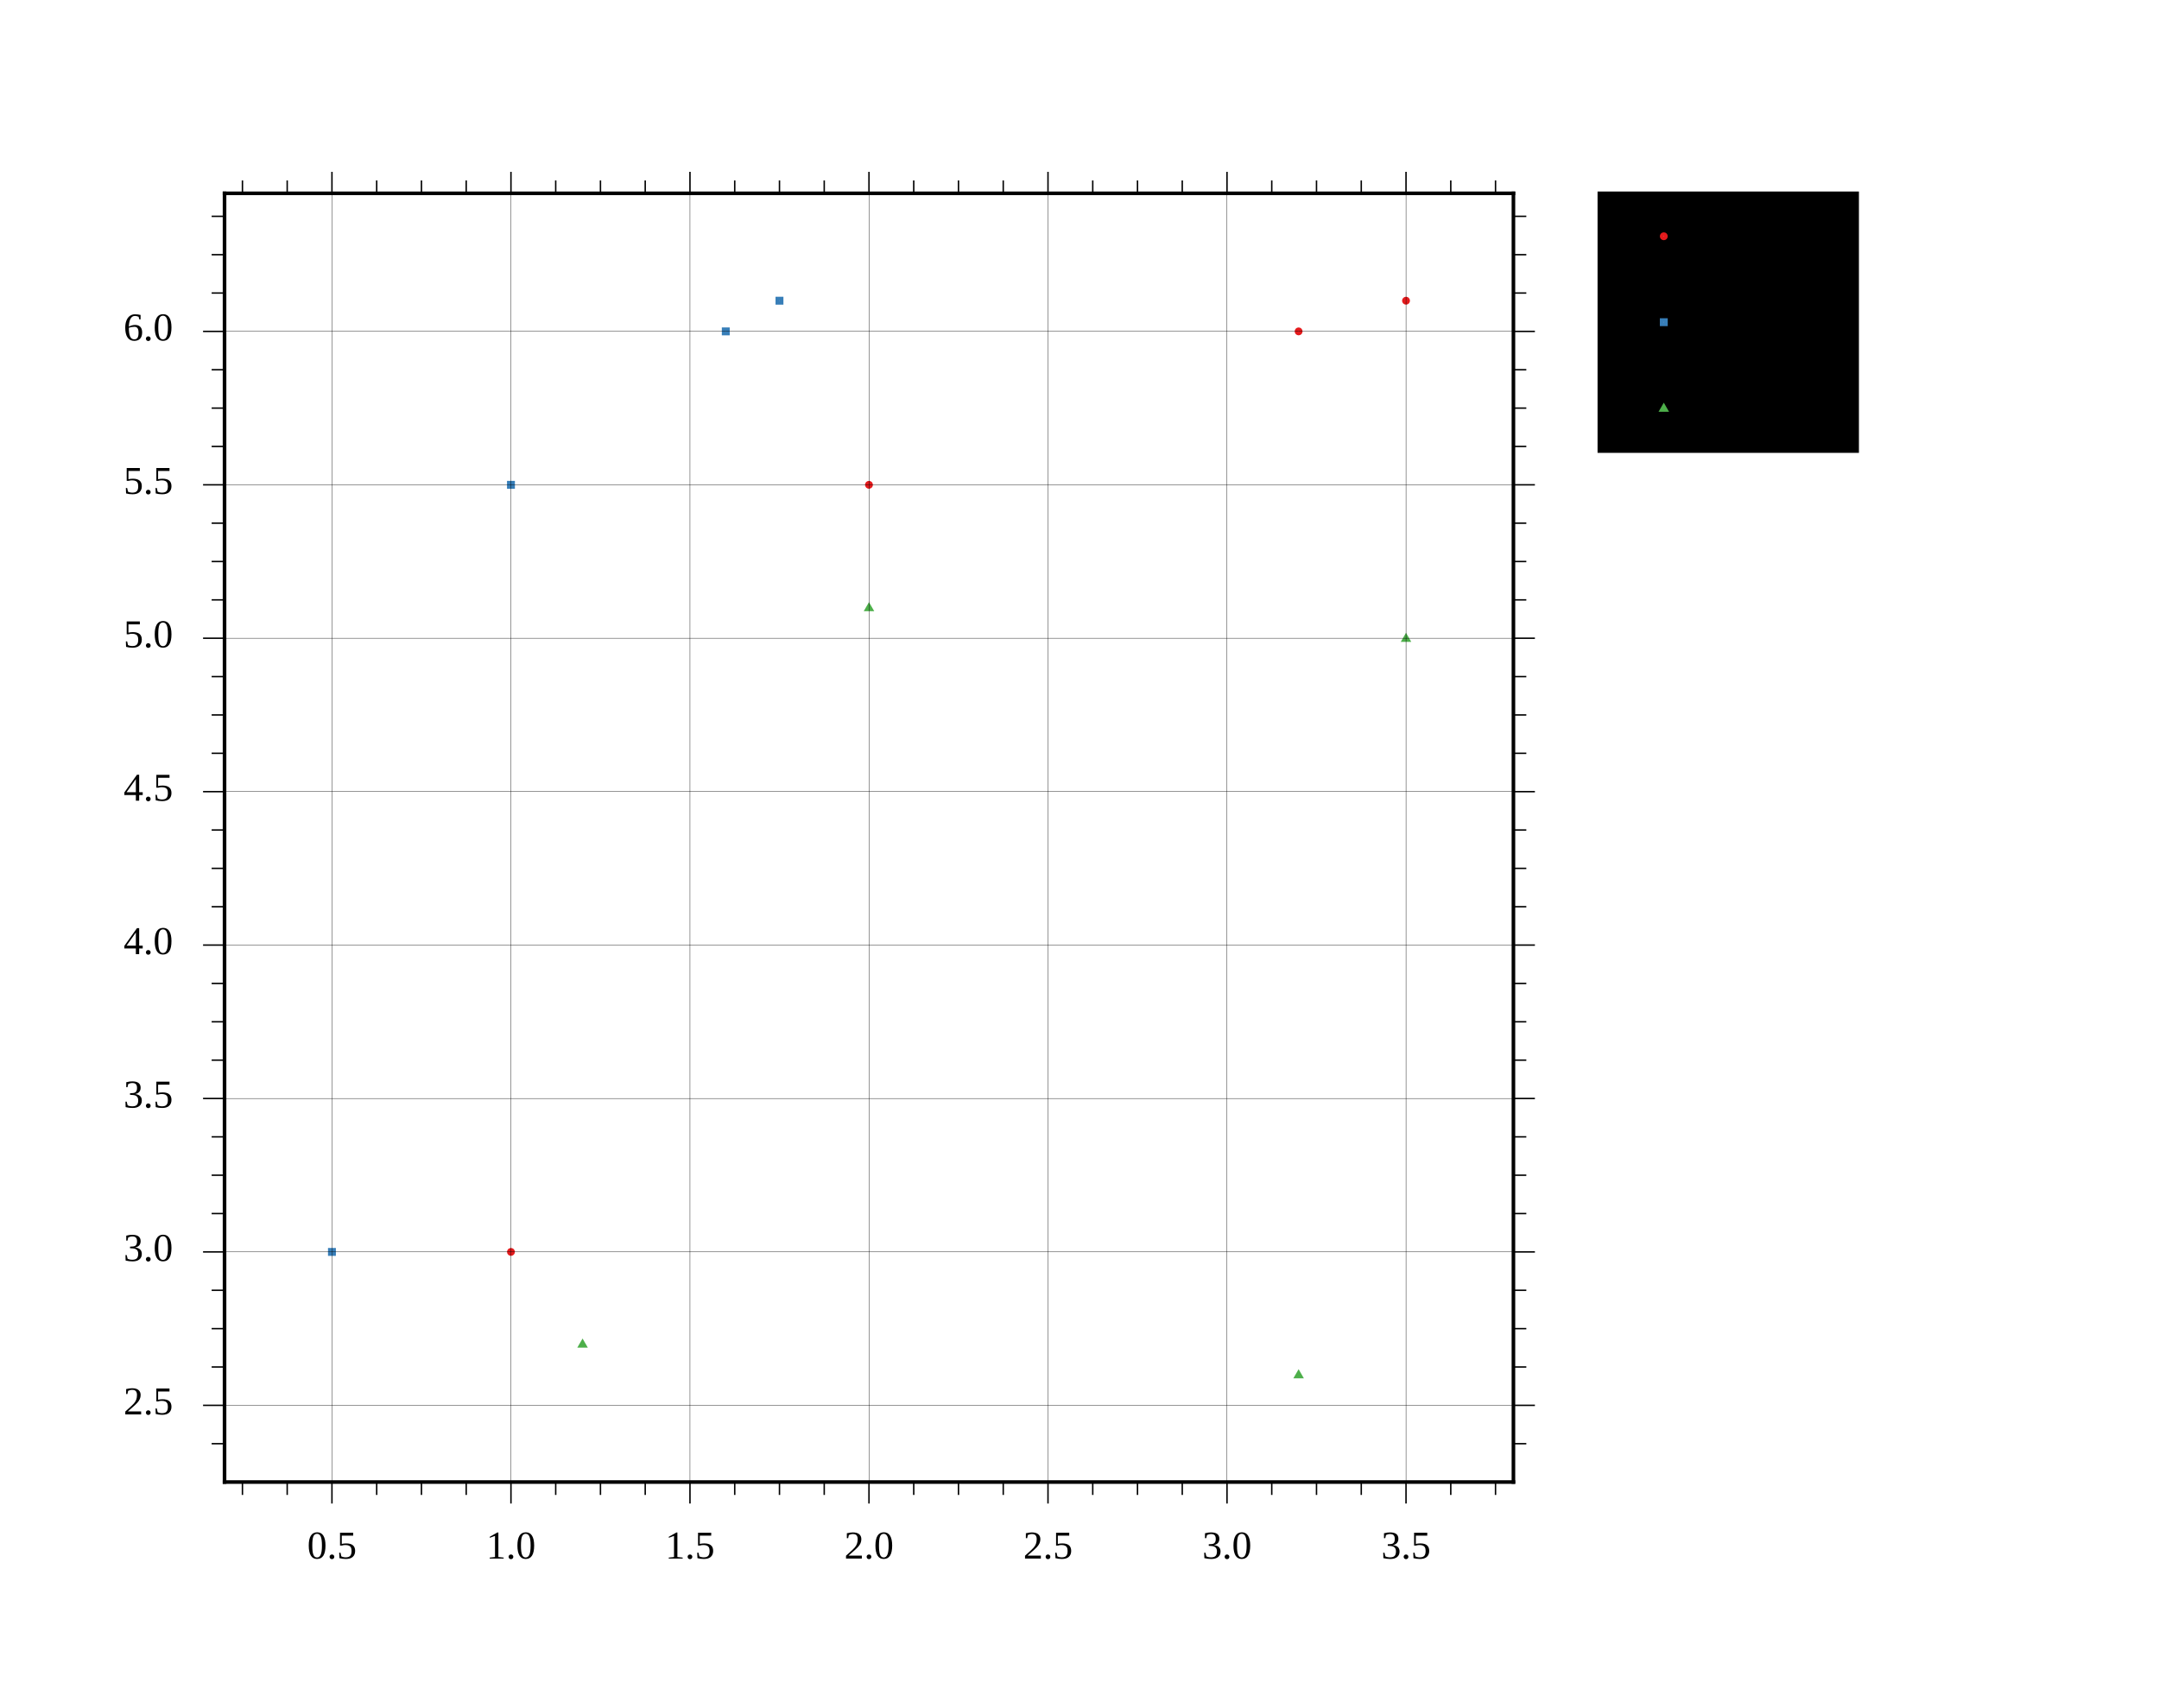
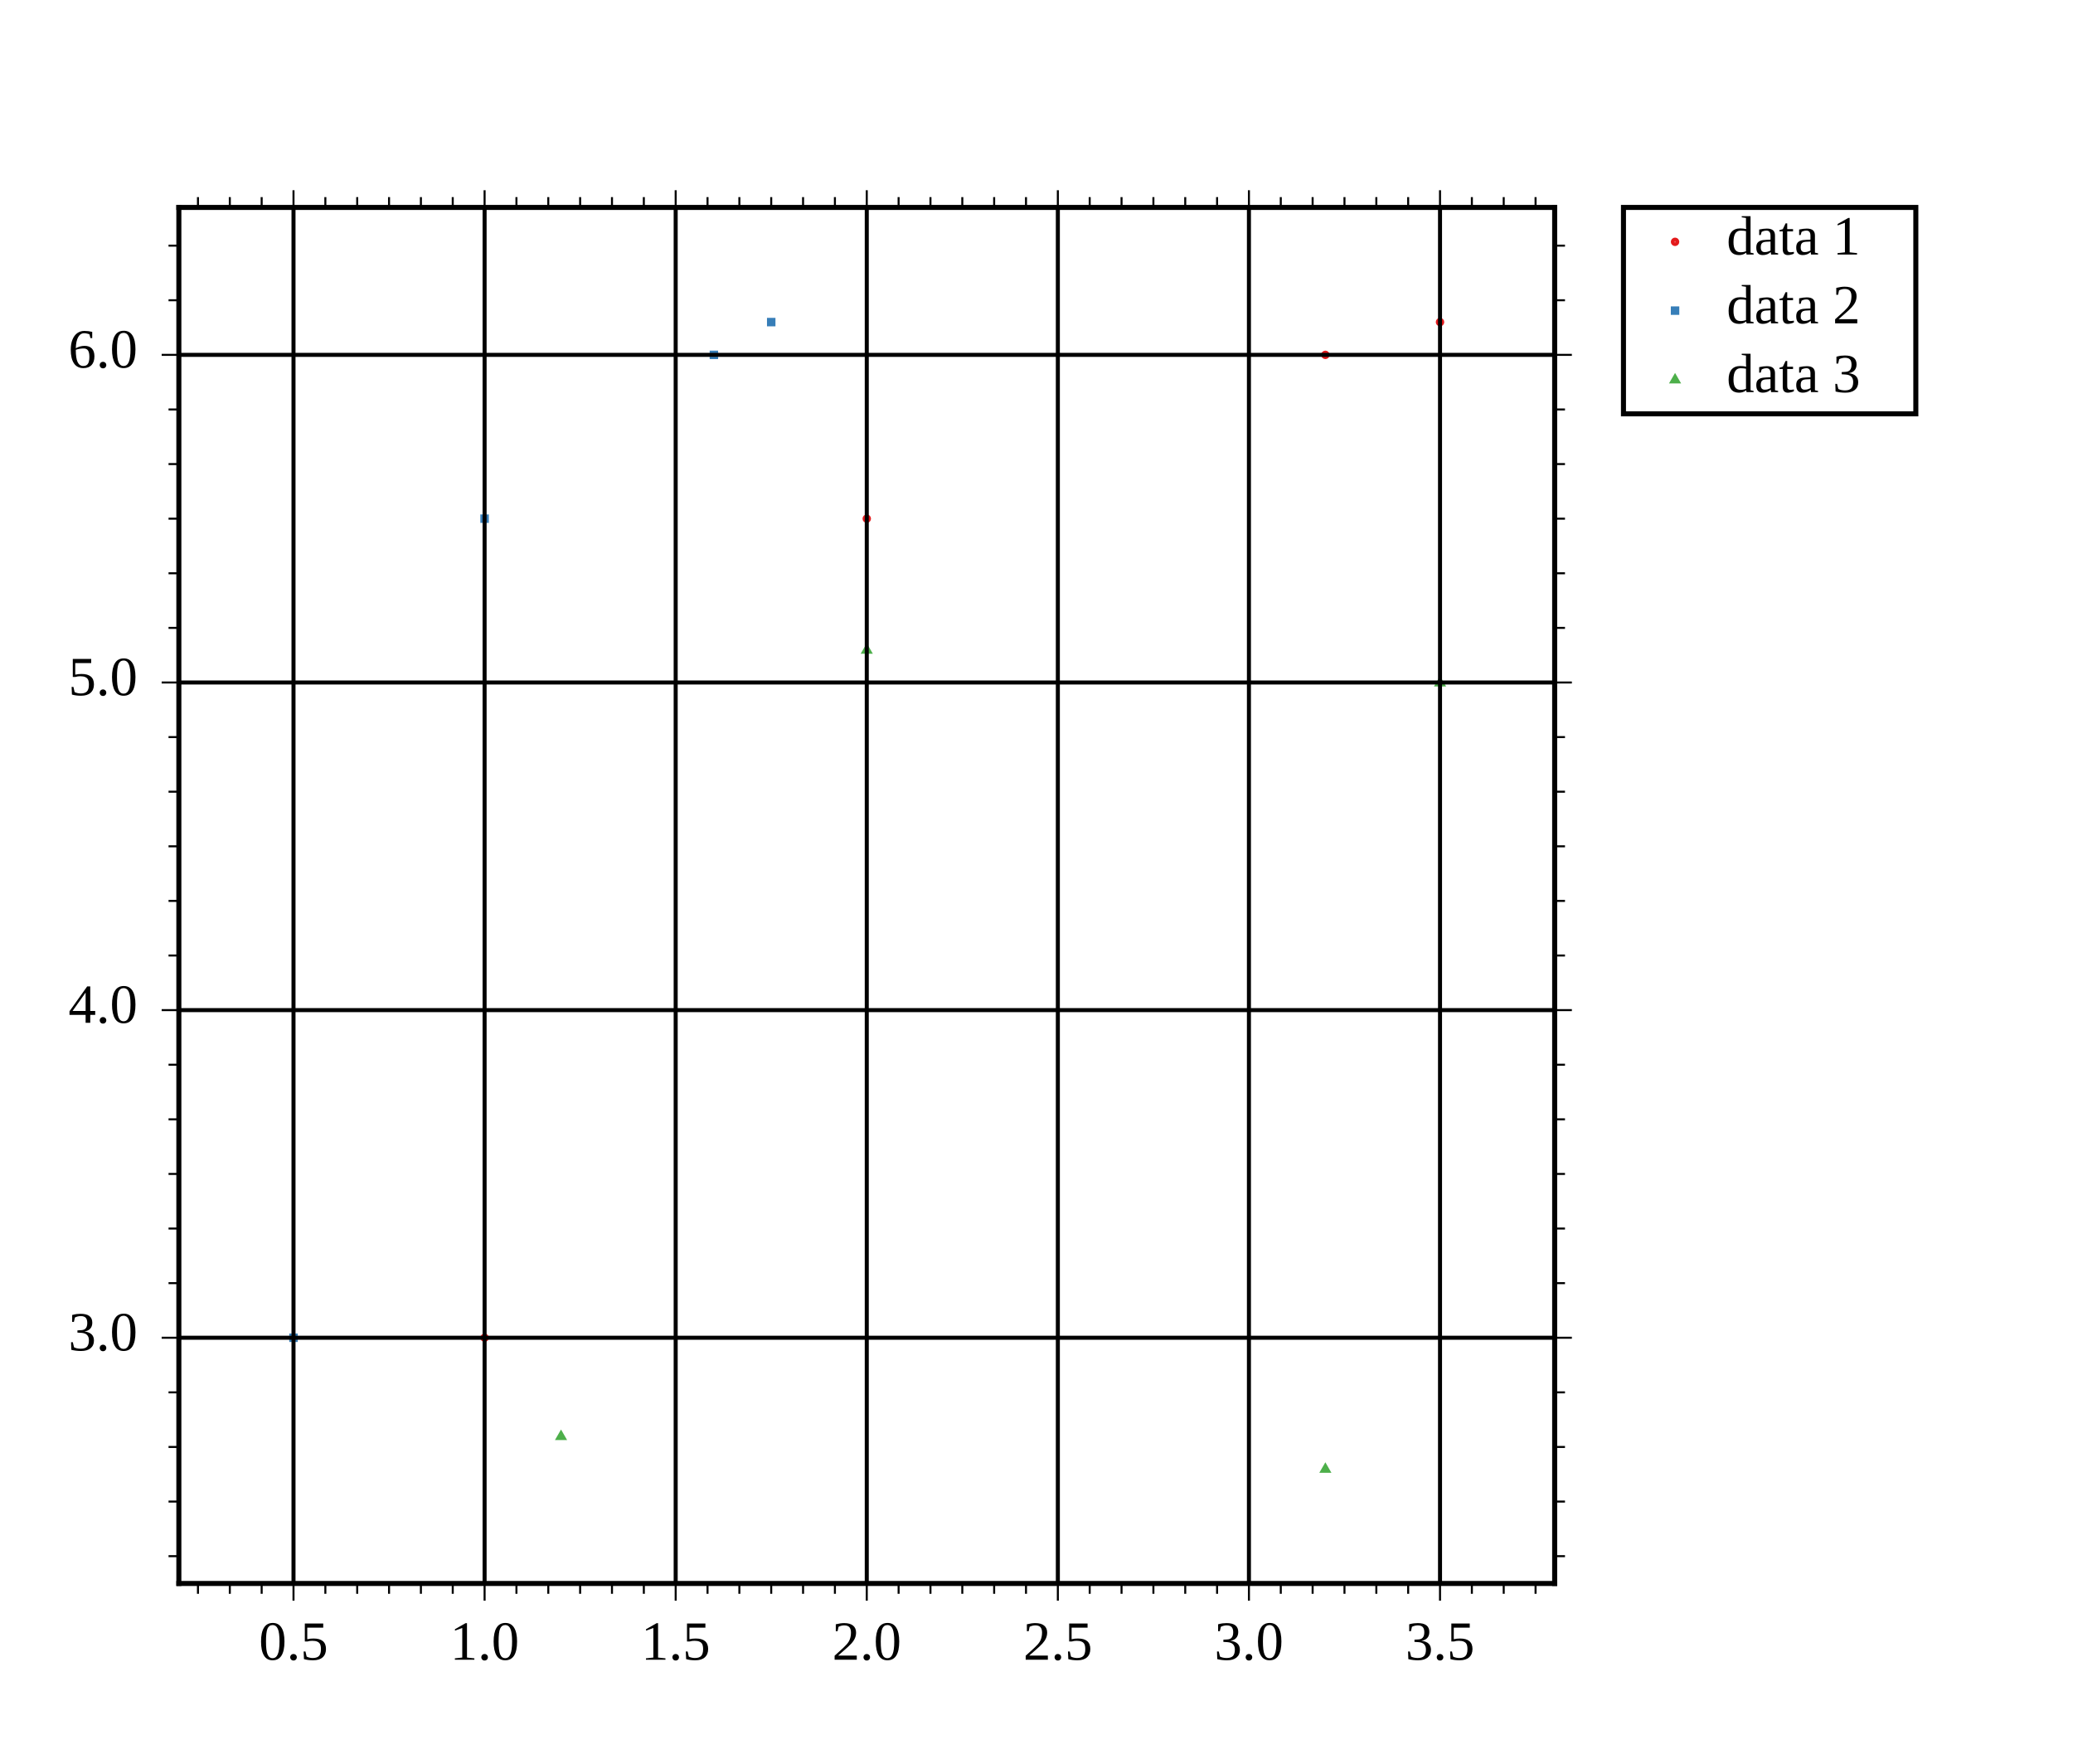
- <svg xmlns="http://www.w3.org/2000/svg" height="474.502" stroke-opacity="1" viewBox="0 0 600 475" font-size="1" width="600" stroke="rgb(0,0,0)" version="1.1">
+ <svg xmlns="http://www.w3.org/2000/svg" height="350" stroke-opacity="1" viewBox="0 0 412 350" font-size="1" width="411.523" stroke="rgb(0,0,0)" version="1.1">
  <defs />
  <g stroke-opacity="1.0" fill-opacity="1.0" stroke="rgb(77,175,74)" stroke-width="1.0" fill="rgb(114,185,112)">
-     <path d="M 391.434,178.093 l -0.598,-1.035 l -0.598,1.035 Z" />
-   </g>
-   <g stroke-opacity="1.0" fill-opacity="1.0" stroke="rgb(77,175,74)" stroke-width="1.0" fill="rgb(114,185,112)">
-     <path d="M 361.554,382.988 l -0.598,-1.035 l -0.598,1.035 Z" />
-   </g>
-   <g stroke-opacity="1.0" fill-opacity="1.0" stroke="rgb(77,175,74)" stroke-width="1.0" fill="rgb(114,185,112)">
-     <path d="M 242.032,169.556 l -0.598,-1.035 l -0.598,1.035 Z" />
-   </g>
-   <g stroke-opacity="1.0" fill-opacity="1.0" stroke="rgb(77,175,74)" stroke-width="1.0" fill="rgb(114,185,112)">
-     <path d="M 162.351,374.45 l -0.598,-1.035 l -0.598,1.035 Z" />
-   </g>
-   <g stroke-opacity="1.0" fill-opacity="1.0" stroke="rgb(55,126,184)" stroke-width="1.0" fill="rgb(103,146,193)">
-     <path d="M 217.131,84.263 l -0,-1.195 h -1.195 l -0,1.195 Z" />
-   </g>
-   <g stroke-opacity="1.0" fill-opacity="1.0" stroke="rgb(55,126,184)" stroke-width="1.0" fill="rgb(103,146,193)">
-     <path d="M 202.191,92.8 l -0,-1.195 h -1.195 l -0,1.195 Z" />
-   </g>
-   <g stroke-opacity="1.0" fill-opacity="1.0" stroke="rgb(55,126,184)" stroke-width="1.0" fill="rgb(103,146,193)">
-     <path d="M 142.43,135.487 l -0,-1.195 h -1.195 l -0,1.195 Z" />
-   </g>
-   <g stroke-opacity="1.0" fill-opacity="1.0" stroke="rgb(55,126,184)" stroke-width="1.0" fill="rgb(103,146,193)">
-     <path d="M 92.629,348.919 l -0,-1.195 h -1.195 l -0,1.195 Z" />
-   </g>
-   <g stroke-opacity="1.0" fill-opacity="1.0" stroke="rgb(228,26,28)" stroke-width="1.0" fill="rgb(231,93,93)">
-     <path d="M 391.434,83.665 c 0,-0.33 -0.268,-0.598 -0.598 -0.598c -0.33,-0 -0.598,0.268 -0.598 0.598c -0,0.33 0.268,0.598 0.598 0.598c 0.33,0 0.598,-0.268 0.598 -0.598Z" />
-   </g>
-   <g stroke-opacity="1.0" fill-opacity="1.0" stroke="rgb(228,26,28)" stroke-width="1.0" fill="rgb(231,93,93)">
-     <path d="M 361.554,92.203 c 0,-0.33 -0.268,-0.598 -0.598 -0.598c -0.33,-0 -0.598,0.268 -0.598 0.598c -0,0.33 0.268,0.598 0.598 0.598c 0.33,0 0.598,-0.268 0.598 -0.598Z" />
-   </g>
-   <g stroke-opacity="1.0" fill-opacity="1.0" stroke="rgb(228,26,28)" stroke-width="1.0" fill="rgb(231,93,93)">
-     <path d="M 242.032,134.889 c 0,-0.33 -0.268,-0.598 -0.598 -0.598c -0.33,-0 -0.598,0.268 -0.598 0.598c -0,0.33 0.268,0.598 0.598 0.598c 0.33,0 0.598,-0.268 0.598 -0.598Z" />
-   </g>
-   <g stroke-opacity="1.0" fill-opacity="1.0" stroke="rgb(228,26,28)" stroke-width="1.0" fill="rgb(231,93,93)">
-     <path d="M 142.43,348.321 c 0,-0.33 -0.268,-0.598 -0.598 -0.598c -0.33,-0 -0.598,0.268 -0.598 0.598c -0,0.33 0.268,0.598 0.598 0.598c 0.33,0 0.598,-0.268 0.598 -0.598Z" />
-   </g>
-   <g stroke-width="0.1">
-     <path d="M 62.151,391.007 h 358.566 M 62.151,348.321 h 358.566 M 62.151,305.635 h 358.566 M 62.151,262.948 h 358.566 M 62.151,220.262 h 358.566 M 62.151,177.575 h 358.566 M 62.151,134.889 h 358.566 M 62.151,92.203 h 358.566 " />
+     <defs>
+       <clipPath id="myClip1">
+         <path d="M 308.984,314.453 l -0,-273.438 h -273.438 l -0,273.438 Z" />
+       </clipPath>
+     </defs>
+     <g clip-path="url(#myClip1)">
+       <path d="M 286.54,135.713 l -0.342,-0.592 l -0.342,0.592 Z" />
+     </g>
+   </g>
+   <g stroke-opacity="1.0" fill-opacity="1.0" stroke="rgb(77,175,74)" stroke-width="1.0" fill="rgb(114,185,112)">
+     <defs>
+       <clipPath id="myClip2">
+         <path d="M 308.984,314.453 l -0,-273.438 h -273.438 l -0,273.438 Z" />
+       </clipPath>
+     </defs>
+     <g clip-path="url(#myClip2)">
+       <path d="M 263.753,291.963 l -0.342,-0.592 l -0.342,0.592 Z" />
+     </g>
+   </g>
+   <g stroke-opacity="1.0" fill-opacity="1.0" stroke="rgb(77,175,74)" stroke-width="1.0" fill="rgb(114,185,112)">
+     <defs>
+       <clipPath id="myClip3">
+         <path d="M 308.984,314.453 l -0,-273.438 h -273.438 l -0,273.438 Z" />
+       </clipPath>
+     </defs>
+     <g clip-path="url(#myClip3)">
+       <path d="M 172.607,129.202 l -0.342,-0.592 l -0.342,0.592 Z" />
+     </g>
+   </g>
+   <g stroke-opacity="1.0" fill-opacity="1.0" stroke="rgb(77,175,74)" stroke-width="1.0" fill="rgb(114,185,112)">
+     <defs>
+       <clipPath id="myClip4">
+         <path d="M 308.984,314.453 l -0,-273.438 h -273.438 l -0,273.438 Z" />
+       </clipPath>
+     </defs>
+     <g clip-path="url(#myClip4)">
+       <path d="M 111.844,285.452 l -0.342,-0.592 l -0.342,0.592 Z" />
+     </g>
+   </g>
+   <g stroke-opacity="1.0" fill-opacity="1.0" stroke="rgb(55,126,184)" stroke-width="1.0" fill="rgb(103,146,193)">
+     <defs>
+       <clipPath id="myClip5">
+         <path d="M 308.984,314.453 l -0,-273.438 h -273.438 l -0,273.438 Z" />
+       </clipPath>
+     </defs>
+     <g clip-path="url(#myClip5)">
+       <path d="M 153.619,64.144 l -0,-0.684 h -0.684 l -0,0.684 Z" />
+     </g>
+   </g>
+   <g stroke-opacity="1.0" fill-opacity="1.0" stroke="rgb(55,126,184)" stroke-width="1.0" fill="rgb(103,146,193)">
+     <defs>
+       <clipPath id="myClip6">
+         <path d="M 308.984,314.453 l -0,-273.438 h -273.438 l -0,273.438 Z" />
+       </clipPath>
+     </defs>
+     <g clip-path="url(#myClip6)">
+       <path d="M 142.226,70.654 l -0,-0.684 h -0.684 l -0,0.684 Z" />
+     </g>
+   </g>
+   <g stroke-opacity="1.0" fill-opacity="1.0" stroke="rgb(55,126,184)" stroke-width="1.0" fill="rgb(103,146,193)">
+     <defs>
+       <clipPath id="myClip7">
+         <path d="M 308.984,314.453 l -0,-273.438 h -273.438 l -0,273.438 Z" />
+       </clipPath>
+     </defs>
+     <g clip-path="url(#myClip7)">
+       <path d="M 96.653,103.206 l -0,-0.684 h -0.684 l -0,0.684 Z" />
+     </g>
+   </g>
+   <g stroke-opacity="1.0" fill-opacity="1.0" stroke="rgb(55,126,184)" stroke-width="1.0" fill="rgb(103,146,193)">
+     <defs>
+       <clipPath id="myClip8">
+         <path d="M 308.984,314.453 l -0,-273.438 h -273.438 l -0,273.438 Z" />
+       </clipPath>
+     </defs>
+     <g clip-path="url(#myClip8)">
+       <path d="M 58.675,265.967 l -0,-0.684 h -0.684 l -0,0.684 Z" />
+     </g>
+   </g>
+   <g stroke-opacity="1.0" fill-opacity="1.0" stroke="rgb(228,26,28)" stroke-width="1.0" fill="rgb(231,93,93)">
+     <defs>
+       <clipPath id="myClip9">
+         <path d="M 308.984,314.453 l -0,-273.438 h -273.438 l -0,273.438 Z" />
+       </clipPath>
+     </defs>
+     <g clip-path="url(#myClip9)">
+       <path d="M 286.54,63.802 c 0,-0.189 -0.153,-0.342 -0.342 -0.342c -0.189,-0 -0.342,0.153 -0.342 0.342c -0,0.189 0.153,0.342 0.342 0.342c 0.189,0 0.342,-0.153 0.342 -0.342Z" />
+     </g>
+   </g>
+   <g stroke-opacity="1.0" fill-opacity="1.0" stroke="rgb(228,26,28)" stroke-width="1.0" fill="rgb(231,93,93)">
+     <defs>
+       <clipPath id="myClip10">
+         <path d="M 308.984,314.453 l -0,-273.438 h -273.438 l -0,273.438 Z" />
+       </clipPath>
+     </defs>
+     <g clip-path="url(#myClip10)">
+       <path d="M 263.753,70.312 c 0,-0.189 -0.153,-0.342 -0.342 -0.342c -0.189,-0 -0.342,0.153 -0.342 0.342c -0,0.189 0.153,0.342 0.342 0.342c 0.189,0 0.342,-0.153 0.342 -0.342Z" />
+     </g>
+   </g>
+   <g stroke-opacity="1.0" fill-opacity="1.0" stroke="rgb(228,26,28)" stroke-width="1.0" fill="rgb(231,93,93)">
+     <defs>
+       <clipPath id="myClip11">
+         <path d="M 308.984,314.453 l -0,-273.438 h -273.438 l -0,273.438 Z" />
+       </clipPath>
+     </defs>
+     <g clip-path="url(#myClip11)">
+       <path d="M 172.607,102.865 c 0,-0.189 -0.153,-0.342 -0.342 -0.342c -0.189,-0 -0.342,0.153 -0.342 0.342c -0,0.189 0.153,0.342 0.342 0.342c 0.189,0 0.342,-0.153 0.342 -0.342Z" />
+     </g>
+   </g>
+   <g stroke-opacity="1.0" fill-opacity="1.0" stroke="rgb(228,26,28)" stroke-width="1.0" fill="rgb(231,93,93)">
+     <defs>
+       <clipPath id="myClip12">
+         <path d="M 308.984,314.453 l -0,-273.438 h -273.438 l -0,273.438 Z" />
+       </clipPath>
+     </defs>
+     <g clip-path="url(#myClip12)">
+       <path d="M 96.653,265.625 c 0,-0.189 -0.153,-0.342 -0.342 -0.342c -0.189,-0 -0.342,0.153 -0.342 0.342c -0,0.189 0.153,0.342 0.342 0.342c 0.189,0 0.342,-0.153 0.342 -0.342Z" />
+     </g>
+   </g>
+   <g stroke-width="0.8">
+     <path d="M 35.547,265.625 h 273.438 M 35.547,200.521 h 273.438 M 35.547,135.417 h 273.438 M 35.547,70.312 h 273.438 " />
  </g>
  <g stroke-linecap="square">
-     <path d="M 62.151,412.351 v -358.566 M 420.717,412.351 v -358.566 " />
-   </g>
-   <g stroke-width="0.4">
-     <path d="M 420.717,401.679 h 3.586 M 420.717,380.336 h 3.586 M 420.717,369.664 h 3.586 M 420.717,358.993 h 3.586 M 420.717,337.649 h 3.586 M 420.717,326.978 h 3.586 M 420.717,316.306 h 3.586 M 420.717,294.963 h 3.586 M 420.717,284.291 h 3.586 M 420.717,273.62 h 3.586 M 420.717,252.277 h 3.586 M 420.717,241.605 h 3.586 M 420.717,230.933 h 3.586 M 420.717,209.59 h 3.586 M 420.717,198.919 h 3.586 M 420.717,188.247 h 3.586 M 420.717,166.904 h 3.586 M 420.717,156.232 h 3.586 M 420.717,145.561 h 3.586 M 420.717,124.217 h 3.586 M 420.717,113.546 h 3.586 M 420.717,102.874 h 3.586 M 420.717,81.531 h 3.586 M 420.717,70.859 h 3.586 M 420.717,60.188 h 3.586 " />
-   </g>
-   <g stroke-width="0.4">
-     <path d="M 420.717,391.007 h 5.976 M 420.717,348.321 h 5.976 M 420.717,305.635 h 5.976 M 420.717,262.948 h 5.976 M 420.717,220.262 h 5.976 M 420.717,177.575 h 5.976 M 420.717,134.889 h 5.976 M 420.717,92.203 h 5.976 " />
-   </g>
-   <g stroke-width="0.4">
-     <path d="M 58.566,401.679 h 3.586 M 58.566,380.336 h 3.586 M 58.566,369.664 h 3.586 M 58.566,358.993 h 3.586 M 58.566,337.649 h 3.586 M 58.566,326.978 h 3.586 M 58.566,316.306 h 3.586 M 58.566,294.963 h 3.586 M 58.566,284.291 h 3.586 M 58.566,273.62 h 3.586 M 58.566,252.277 h 3.586 M 58.566,241.605 h 3.586 M 58.566,230.933 h 3.586 M 58.566,209.59 h 3.586 M 58.566,198.919 h 3.586 M 58.566,188.247 h 3.586 M 58.566,166.904 h 3.586 M 58.566,156.232 h 3.586 M 58.566,145.561 h 3.586 M 58.566,124.217 h 3.586 M 58.566,113.546 h 3.586 M 58.566,102.874 h 3.586 M 58.566,81.531 h 3.586 M 58.566,70.859 h 3.586 M 58.566,60.188 h 3.586 " />
-   </g>
-   <g stroke-width="0.4">
-     <path d="M 56.175,391.007 h 5.976 M 56.175,348.321 h 5.976 M 56.175,305.635 h 5.976 M 56.175,262.948 h 5.976 M 56.175,220.262 h 5.976 M 56.175,177.575 h 5.976 M 56.175,134.889 h 5.976 M 56.175,92.203 h 5.976 " />
-   </g>
-   <g fill-opacity="1.0" font-size="11.0px" fill="rgb(0,0,0)">
-     <text dominant-baseline="middle" transform="matrix(1,0,0,1,47.8088,92.2026)" stroke="none" text-anchor="end">6.0</text>
-   </g>
-   <g fill-opacity="1.0" font-size="11.0px" fill="rgb(0,0,0)">
-     <text dominant-baseline="middle" transform="matrix(1,0,0,1,47.8088,134.889)" stroke="none" text-anchor="end">5.5</text>
-   </g>
-   <g fill-opacity="1.0" font-size="11.0px" fill="rgb(0,0,0)">
-     <text dominant-baseline="middle" transform="matrix(1,0,0,1,47.8088,177.5754)" stroke="none" text-anchor="end">5.0</text>
-   </g>
-   <g fill-opacity="1.0" font-size="11.0px" fill="rgb(0,0,0)">
-     <text dominant-baseline="middle" transform="matrix(1,0,0,1,47.8088,220.2618)" stroke="none" text-anchor="end">4.5</text>
-   </g>
-   <g fill-opacity="1.0" font-size="11.0px" fill="rgb(0,0,0)">
-     <text dominant-baseline="middle" transform="matrix(1,0,0,1,47.8088,262.9482)" stroke="none" text-anchor="end">4.0</text>
-   </g>
-   <g fill-opacity="1.0" font-size="11.0px" fill="rgb(0,0,0)">
-     <text dominant-baseline="middle" transform="matrix(1,0,0,1,47.8088,305.6346)" stroke="none" text-anchor="end">3.5</text>
-   </g>
-   <g fill-opacity="1.0" font-size="11.0px" fill="rgb(0,0,0)">
-     <text dominant-baseline="middle" transform="matrix(1,0,0,1,47.8088,348.321)" stroke="none" text-anchor="end">3.0</text>
-   </g>
-   <g fill-opacity="1.0" font-size="11.0px" fill="rgb(0,0,0)">
-     <text dominant-baseline="middle" transform="matrix(1,0,0,1,47.8088,391.0074)" stroke="none" text-anchor="end">2.5</text>
-   </g>
-   <g stroke-width="0.1">
-     <path d="M 92.032,412.351 v -358.566 M 141.833,412.351 v -358.566 M 191.633,412.351 v -358.566 M 241.434,412.351 v -358.566 M 291.235,412.351 v -358.566 M 341.036,412.351 v -358.566 M 390.837,412.351 v -358.566 " />
+     <path d="M 35.547,314.453 v -273.438 M 308.984,314.453 v -273.438 " />
+   </g>
+   <g stroke-width="0.4">
+     <path d="M 308.984,309.028 h 2.051 M 308.984,298.177 h 2.051 M 308.984,287.326 h 2.051 M 308.984,276.476 h 2.051 M 308.984,254.774 h 2.051 M 308.984,243.924 h 2.051 M 308.984,233.073 h 2.051 M 308.984,222.222 h 2.051 M 308.984,211.371 h 2.051 M 308.984,189.67 h 2.051 M 308.984,178.819 h 2.051 M 308.984,167.969 h 2.051 M 308.984,157.118 h 2.051 M 308.984,146.267 h 2.051 M 308.984,124.566 h 2.051 M 308.984,113.715 h 2.051 M 308.984,102.865 h 2.051 M 308.984,92.014 h 2.051 M 308.984,81.163 h 2.051 M 308.984,59.462 h 2.051 M 308.984,48.611 h 2.051 " />
+   </g>
+   <g stroke-width="0.4">
+     <path d="M 308.984,265.625 h 3.418 M 308.984,200.521 h 3.418 M 308.984,135.417 h 3.418 M 308.984,70.312 h 3.418 " />
+   </g>
+   <g stroke-width="0.4">
+     <path d="M 33.496,309.028 h 2.051 M 33.496,298.177 h 2.051 M 33.496,287.326 h 2.051 M 33.496,276.476 h 2.051 M 33.496,254.774 h 2.051 M 33.496,243.924 h 2.051 M 33.496,233.073 h 2.051 M 33.496,222.222 h 2.051 M 33.496,211.371 h 2.051 M 33.496,189.67 h 2.051 M 33.496,178.819 h 2.051 M 33.496,167.969 h 2.051 M 33.496,157.118 h 2.051 M 33.496,146.267 h 2.051 M 33.496,124.566 h 2.051 M 33.496,113.715 h 2.051 M 33.496,102.865 h 2.051 M 33.496,92.014 h 2.051 M 33.496,81.163 h 2.051 M 33.496,59.462 h 2.051 M 33.496,48.611 h 2.051 " />
+   </g>
+   <g stroke-width="0.4">
+     <path d="M 32.129,265.625 h 3.418 M 32.129,200.521 h 3.418 M 32.129,135.417 h 3.418 M 32.129,70.312 h 3.418 " />
+   </g>
+   <g fill-opacity="1.0" font-size="11.0px" fill="rgb(0,0,0)">
+     <text dominant-baseline="middle" transform="matrix(1,0,0,1,27.3438,70.3125)" stroke="none" text-anchor="end">6.0</text>
+   </g>
+   <g fill-opacity="1.0" font-size="11.0px" fill="rgb(0,0,0)">
+     <text dominant-baseline="middle" transform="matrix(1,0,0,1,27.3438,135.4167)" stroke="none" text-anchor="end">5.0</text>
+   </g>
+   <g fill-opacity="1.0" font-size="11.0px" fill="rgb(0,0,0)">
+     <text dominant-baseline="middle" transform="matrix(1,0,0,1,27.3438,200.5208)" stroke="none" text-anchor="end">4.0</text>
+   </g>
+   <g fill-opacity="1.0" font-size="11.0px" fill="rgb(0,0,0)">
+     <text dominant-baseline="middle" transform="matrix(1,0,0,1,27.3438,265.625)" stroke="none" text-anchor="end">3.0</text>
+   </g>
+   <g stroke-width="0.8">
+     <path d="M 58.333,314.453 v -273.438 M 96.311,314.453 v -273.438 M 134.288,314.453 v -273.438 M 172.266,314.453 v -273.438 M 210.243,314.453 v -273.438 M 248.22,314.453 v -273.438 M 286.198,314.453 v -273.438 " />
  </g>
  <g stroke-linecap="square">
-     <path d="M 62.151,412.351 h 358.566 M 62.151,53.785 h 358.566 " />
-   </g>
-   <g stroke-width="0.4">
-     <path d="M 67.132,53.785 v -3.586 M 79.582,53.785 v -3.586 M 104.482,53.785 v -3.586 M 116.932,53.785 v -3.586 M 129.382,53.785 v -3.586 M 154.283,53.785 v -3.586 M 166.733,53.785 v -3.586 M 179.183,53.785 v -3.586 M 204.084,53.785 v -3.586 M 216.534,53.785 v -3.586 M 228.984,53.785 v -3.586 M 253.885,53.785 v -3.586 M 266.335,53.785 v -3.586 M 278.785,53.785 v -3.586 M 303.685,53.785 v -3.586 M 316.135,53.785 v -3.586 M 328.586,53.785 v -3.586 M 353.486,53.785 v -3.586 M 365.936,53.785 v -3.586 M 378.387,53.785 v -3.586 M 403.287,53.785 v -3.586 M 415.737,53.785 v -3.586 " />
-   </g>
-   <g stroke-width="0.4">
-     <path d="M 92.032,53.785 v -5.976 M 141.833,53.785 v -5.976 M 191.633,53.785 v -5.976 M 241.434,53.785 v -5.976 M 291.235,53.785 v -5.976 M 341.036,53.785 v -5.976 M 390.837,53.785 v -5.976 " />
-   </g>
-   <g stroke-width="0.4">
-     <path d="M 67.132,415.936 v -3.586 M 79.582,415.936 v -3.586 M 104.482,415.936 v -3.586 M 116.932,415.936 v -3.586 M 129.382,415.936 v -3.586 M 154.283,415.936 v -3.586 M 166.733,415.936 v -3.586 M 179.183,415.936 v -3.586 M 204.084,415.936 v -3.586 M 216.534,415.936 v -3.586 M 228.984,415.936 v -3.586 M 253.885,415.936 v -3.586 M 266.335,415.936 v -3.586 M 278.785,415.936 v -3.586 M 303.685,415.936 v -3.586 M 316.135,415.936 v -3.586 M 328.586,415.936 v -3.586 M 353.486,415.936 v -3.586 M 365.936,415.936 v -3.586 M 378.387,415.936 v -3.586 M 403.287,415.936 v -3.586 M 415.737,415.936 v -3.586 " />
-   </g>
-   <g stroke-width="0.4">
-     <path d="M 92.032,418.327 v -5.976 M 141.833,418.327 v -5.976 M 191.633,418.327 v -5.976 M 241.434,418.327 v -5.976 M 291.235,418.327 v -5.976 M 341.036,418.327 v -5.976 M 390.837,418.327 v -5.976 " />
-   </g>
-   <g fill-opacity="1.0" font-size="11.0px" fill="rgb(0,0,0)">
-     <text dominant-baseline="text-before-edge" transform="matrix(1,0,0,1,390.8367,426.6932)" stroke="none" text-anchor="middle">3.5</text>
-   </g>
-   <g fill-opacity="1.0" font-size="11.0px" fill="rgb(0,0,0)">
-     <text dominant-baseline="text-before-edge" transform="matrix(1,0,0,1,341.0359,426.6932)" stroke="none" text-anchor="middle">3.0</text>
-   </g>
-   <g fill-opacity="1.0" font-size="11.0px" fill="rgb(0,0,0)">
-     <text dominant-baseline="text-before-edge" transform="matrix(1,0,0,1,291.2351,426.6932)" stroke="none" text-anchor="middle">2.5</text>
-   </g>
-   <g fill-opacity="1.0" font-size="11.0px" fill="rgb(0,0,0)">
-     <text dominant-baseline="text-before-edge" transform="matrix(1,0,0,1,241.4343,426.6932)" stroke="none" text-anchor="middle">2.0</text>
-   </g>
-   <g fill-opacity="1.0" font-size="11.0px" fill="rgb(0,0,0)">
-     <text dominant-baseline="text-before-edge" transform="matrix(1,0,0,1,191.6335,426.6932)" stroke="none" text-anchor="middle">1.5</text>
-   </g>
-   <g fill-opacity="1.0" font-size="11.0px" fill="rgb(0,0,0)">
-     <text dominant-baseline="text-before-edge" transform="matrix(1,0,0,1,141.8327,426.6932)" stroke="none" text-anchor="middle">1.0</text>
-   </g>
-   <g fill-opacity="1.0" font-size="11.0px" fill="rgb(0,0,0)">
-     <text dominant-baseline="text-before-edge" transform="matrix(1,0,0,1,92.0319,426.6932)" stroke="none" text-anchor="middle">0.5</text>
-   </g>
-   <g>
-     <path d="M 516.335,125.498 l -0,-71.713 h -71.713 l -0,71.713 Z" />
-   </g>
-   <g fill-opacity="1.0" font-size="8.0px" fill="rgb(0,0,0)">
-     <text dominant-baseline="middle" transform="matrix(1,0,0,1,480.4781,113.5458)" stroke="none" text-anchor="start">data 3</text>
-   </g>
-   <g stroke-opacity="1.0" fill-opacity="1.0" stroke="rgb(77,175,74)" stroke-width="1.0" fill="rgb(114,185,112)">
-     <path d="M 463.147,114.063 l -0.598,-1.035 l -0.598,1.035 Z" />
-   </g>
-   <g fill-opacity="1.0" font-size="8.0px" fill="rgb(0,0,0)">
-     <text dominant-baseline="middle" transform="matrix(1,0,0,1,480.4781,89.6414)" stroke="none" text-anchor="start">data 2</text>
-   </g>
-   <g stroke-opacity="1.0" fill-opacity="1.0" stroke="rgb(55,126,184)" stroke-width="1.0" fill="rgb(103,146,193)">
-     <path d="M 463.147,90.239 l -0,-1.195 h -1.195 l -0,1.195 Z" />
-   </g>
-   <g fill-opacity="1.0" font-size="8.0px" fill="rgb(0,0,0)">
-     <text dominant-baseline="middle" transform="matrix(1,0,0,1,480.4781,65.7371)" stroke="none" text-anchor="start">data 1</text>
-   </g>
-   <g stroke-opacity="1.0" fill-opacity="1.0" stroke="rgb(228,26,28)" stroke-width="1.0" fill="rgb(231,93,93)">
-     <path d="M 463.147,65.737 c 0,-0.33 -0.268,-0.598 -0.598 -0.598c -0.33,-0 -0.598,0.268 -0.598 0.598c -0,0.33 0.268,0.598 0.598 0.598c 0.33,0 0.598,-0.268 0.598 -0.598Z" />
+     <path d="M 35.547,314.453 h 273.438 M 35.547,41.016 h 273.438 " />
+   </g>
+   <g stroke-width="0.4">
+     <path d="M 39.345,41.016 v -2.051 M 45.674,41.016 v -2.051 M 52.004,41.016 v -2.051 M 64.663,41.016 v -2.051 M 70.993,41.016 v -2.051 M 77.322,41.016 v -2.051 M 83.652,41.016 v -2.051 M 89.981,41.016 v -2.051 M 102.64,41.016 v -2.051 M 108.97,41.016 v -2.051 M 115.299,41.016 v -2.051 M 121.629,41.016 v -2.051 M 127.959,41.016 v -2.051 M 140.618,41.016 v -2.051 M 146.947,41.016 v -2.051 M 153.277,41.016 v -2.051 M 159.607,41.016 v -2.051 M 165.936,41.016 v -2.051 M 178.595,41.016 v -2.051 M 184.925,41.016 v -2.051 M 191.254,41.016 v -2.051 M 197.584,41.016 v -2.051 M 203.913,41.016 v -2.051 M 216.573,41.016 v -2.051 M 222.902,41.016 v -2.051 M 229.232,41.016 v -2.051 M 235.561,41.016 v -2.051 M 241.891,41.016 v -2.051 M 254.55,41.016 v -2.051 M 260.88,41.016 v -2.051 M 267.209,41.016 v -2.051 M 273.539,41.016 v -2.051 M 279.868,41.016 v -2.051 M 292.527,41.016 v -2.051 M 298.857,41.016 v -2.051 M 305.187,41.016 v -2.051 " />
+   </g>
+   <g stroke-width="0.4">
+     <path d="M 58.333,41.016 v -3.418 M 96.311,41.016 v -3.418 M 134.288,41.016 v -3.418 M 172.266,41.016 v -3.418 M 210.243,41.016 v -3.418 M 248.22,41.016 v -3.418 M 286.198,41.016 v -3.418 " />
+   </g>
+   <g stroke-width="0.4">
+     <path d="M 39.345,316.504 v -2.051 M 45.674,316.504 v -2.051 M 52.004,316.504 v -2.051 M 64.663,316.504 v -2.051 M 70.993,316.504 v -2.051 M 77.322,316.504 v -2.051 M 83.652,316.504 v -2.051 M 89.981,316.504 v -2.051 M 102.64,316.504 v -2.051 M 108.97,316.504 v -2.051 M 115.299,316.504 v -2.051 M 121.629,316.504 v -2.051 M 127.959,316.504 v -2.051 M 140.618,316.504 v -2.051 M 146.947,316.504 v -2.051 M 153.277,316.504 v -2.051 M 159.607,316.504 v -2.051 M 165.936,316.504 v -2.051 M 178.595,316.504 v -2.051 M 184.925,316.504 v -2.051 M 191.254,316.504 v -2.051 M 197.584,316.504 v -2.051 M 203.913,316.504 v -2.051 M 216.573,316.504 v -2.051 M 222.902,316.504 v -2.051 M 229.232,316.504 v -2.051 M 235.561,316.504 v -2.051 M 241.891,316.504 v -2.051 M 254.55,316.504 v -2.051 M 260.88,316.504 v -2.051 M 267.209,316.504 v -2.051 M 273.539,316.504 v -2.051 M 279.868,316.504 v -2.051 M 292.527,316.504 v -2.051 M 298.857,316.504 v -2.051 M 305.187,316.504 v -2.051 " />
+   </g>
+   <g stroke-width="0.4">
+     <path d="M 58.333,317.871 v -3.418 M 96.311,317.871 v -3.418 M 134.288,317.871 v -3.418 M 172.266,317.871 v -3.418 M 210.243,317.871 v -3.418 M 248.22,317.871 v -3.418 M 286.198,317.871 v -3.418 " />
+   </g>
+   <g fill-opacity="1.0" font-size="11.0px" fill="rgb(0,0,0)">
+     <text dominant-baseline="text-before-edge" transform="matrix(1,0,0,1,286.1979,322.6562)" stroke="none" text-anchor="middle">3.5</text>
+   </g>
+   <g fill-opacity="1.0" font-size="11.0px" fill="rgb(0,0,0)">
+     <text dominant-baseline="text-before-edge" transform="matrix(1,0,0,1,248.2205,322.6562)" stroke="none" text-anchor="middle">3.0</text>
+   </g>
+   <g fill-opacity="1.0" font-size="11.0px" fill="rgb(0,0,0)">
+     <text dominant-baseline="text-before-edge" transform="matrix(1,0,0,1,210.2431,322.6562)" stroke="none" text-anchor="middle">2.5</text>
+   </g>
+   <g fill-opacity="1.0" font-size="11.0px" fill="rgb(0,0,0)">
+     <text dominant-baseline="text-before-edge" transform="matrix(1,0,0,1,172.2656,322.6562)" stroke="none" text-anchor="middle">2.0</text>
+   </g>
+   <g fill-opacity="1.0" font-size="11.0px" fill="rgb(0,0,0)">
+     <text dominant-baseline="text-before-edge" transform="matrix(1,0,0,1,134.2882,322.6562)" stroke="none" text-anchor="middle">1.5</text>
+   </g>
+   <g fill-opacity="1.0" font-size="11.0px" fill="rgb(0,0,0)">
+     <text dominant-baseline="text-before-edge" transform="matrix(1,0,0,1,96.3108,322.6562)" stroke="none" text-anchor="middle">1.0</text>
+   </g>
+   <g fill-opacity="1.0" font-size="11.0px" fill="rgb(0,0,0)">
+     <text dominant-baseline="text-before-edge" transform="matrix(1,0,0,1,58.3333,322.6562)" stroke="none" text-anchor="middle">0.5</text>
+   </g>
+   <g fill-opacity="1.0" font-size="11.0px" fill="rgb(0,0,0)">
+     <text dominant-baseline="text-after-edge" transform="matrix(1,0,0,1,172.2656,27.3438)" stroke="none" text-anchor="middle" />
+   </g>
+   <g fill-opacity="0.0" fill="rgb(0,0,0)">
+     <path d="M 380.762,82.031 l -0,-41.016 h -58.105 l -0,41.016 Z" />
+   </g>
+   <g fill-opacity="1.0" font-size="11.0px" fill="rgb(0,0,0)">
+     <text dominant-baseline="middle" transform="matrix(1,0,0,1,343.1641,75.1953)" stroke="none" text-anchor="start">data 3</text>
+   </g>
+   <g stroke-opacity="1.0" fill-opacity="1.0" stroke="rgb(77,175,74)" stroke-width="1.0" fill="rgb(114,185,112)">
+     <path d="M 333.252,75.491 l -0.342,-0.592 l -0.342,0.592 Z" />
+   </g>
+   <g fill-opacity="1.0" font-size="11.0px" fill="rgb(0,0,0)">
+     <text dominant-baseline="middle" transform="matrix(1,0,0,1,343.1641,61.5234)" stroke="none" text-anchor="start">data 2</text>
+   </g>
+   <g stroke-opacity="1.0" fill-opacity="1.0" stroke="rgb(55,126,184)" stroke-width="1.0" fill="rgb(103,146,193)">
+     <path d="M 333.252,61.865 l -0,-0.684 h -0.684 l -0,0.684 Z" />
+   </g>
+   <g fill-opacity="1.0" font-size="11.0px" fill="rgb(0,0,0)">
+     <text dominant-baseline="middle" transform="matrix(1,0,0,1,343.1641,47.8516)" stroke="none" text-anchor="start">data 1</text>
+   </g>
+   <g stroke-opacity="1.0" fill-opacity="1.0" stroke="rgb(228,26,28)" stroke-width="1.0" fill="rgb(231,93,93)">
+     <path d="M 333.252,47.852 c 0,-0.189 -0.153,-0.342 -0.342 -0.342c -0.189,-0 -0.342,0.153 -0.342 0.342c -0,0.189 0.153,0.342 0.342 0.342c 0.189,0 0.342,-0.153 0.342 -0.342Z" />
  </g>
</svg>
